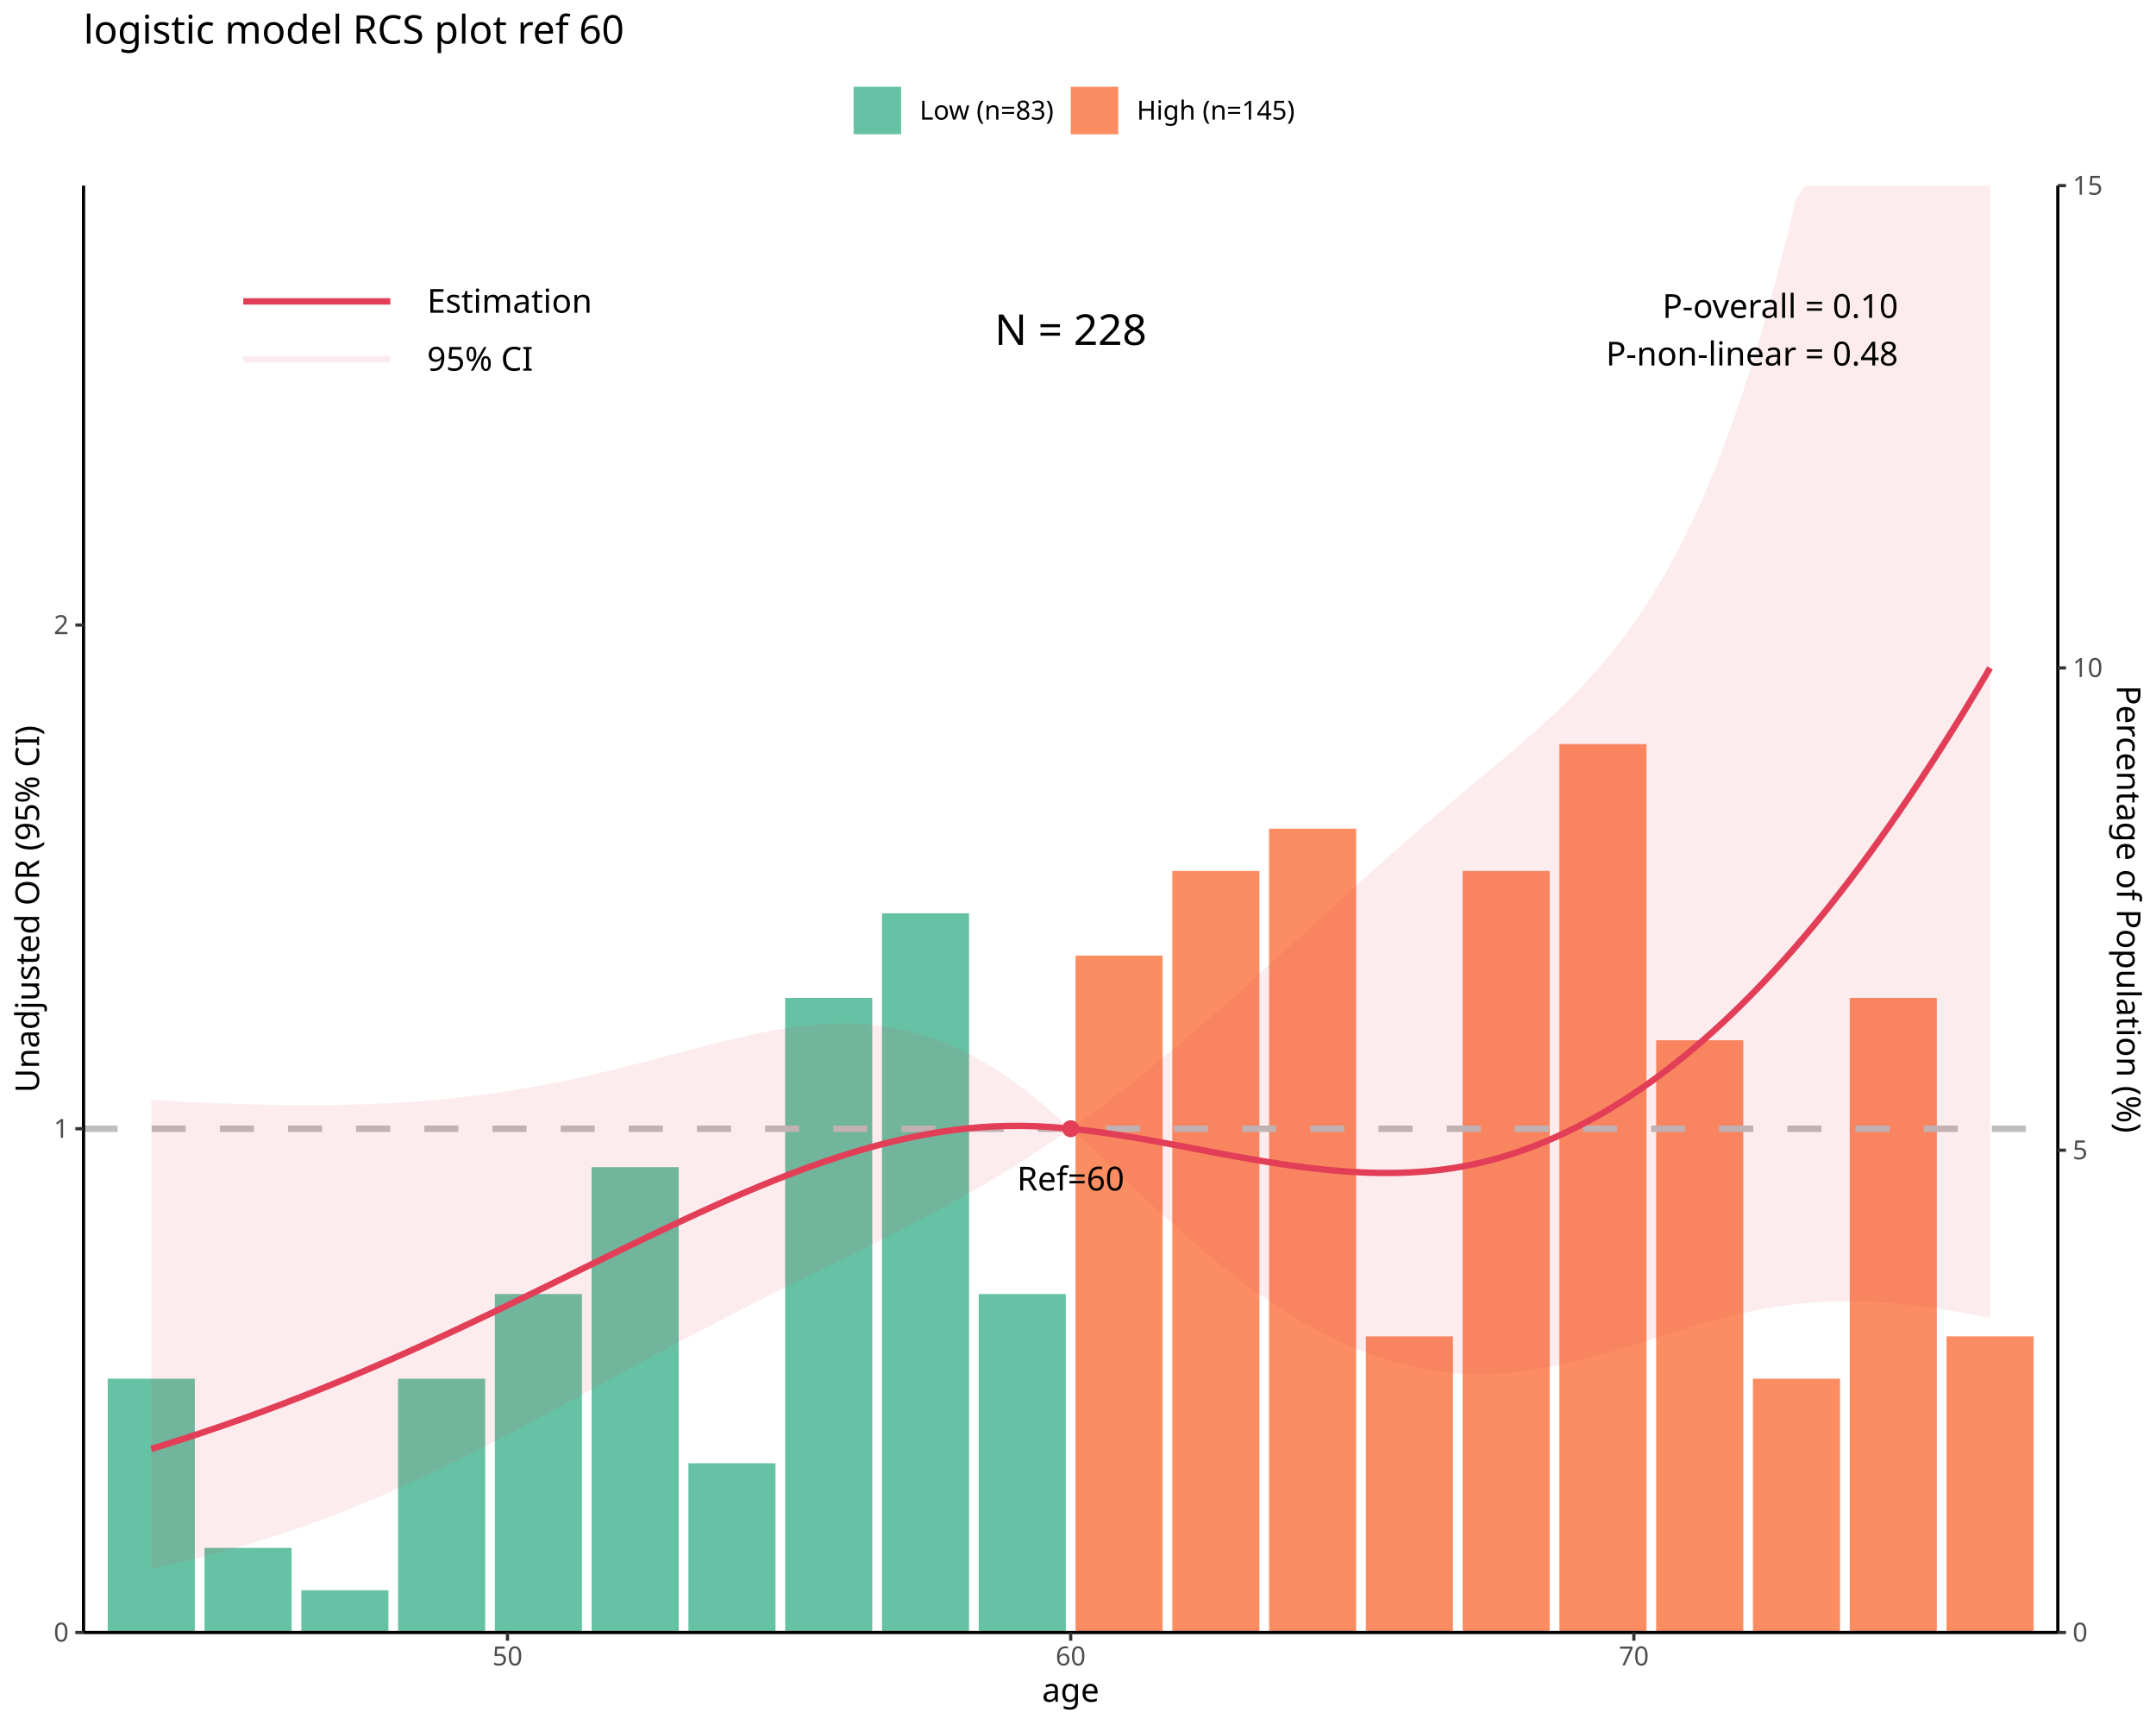
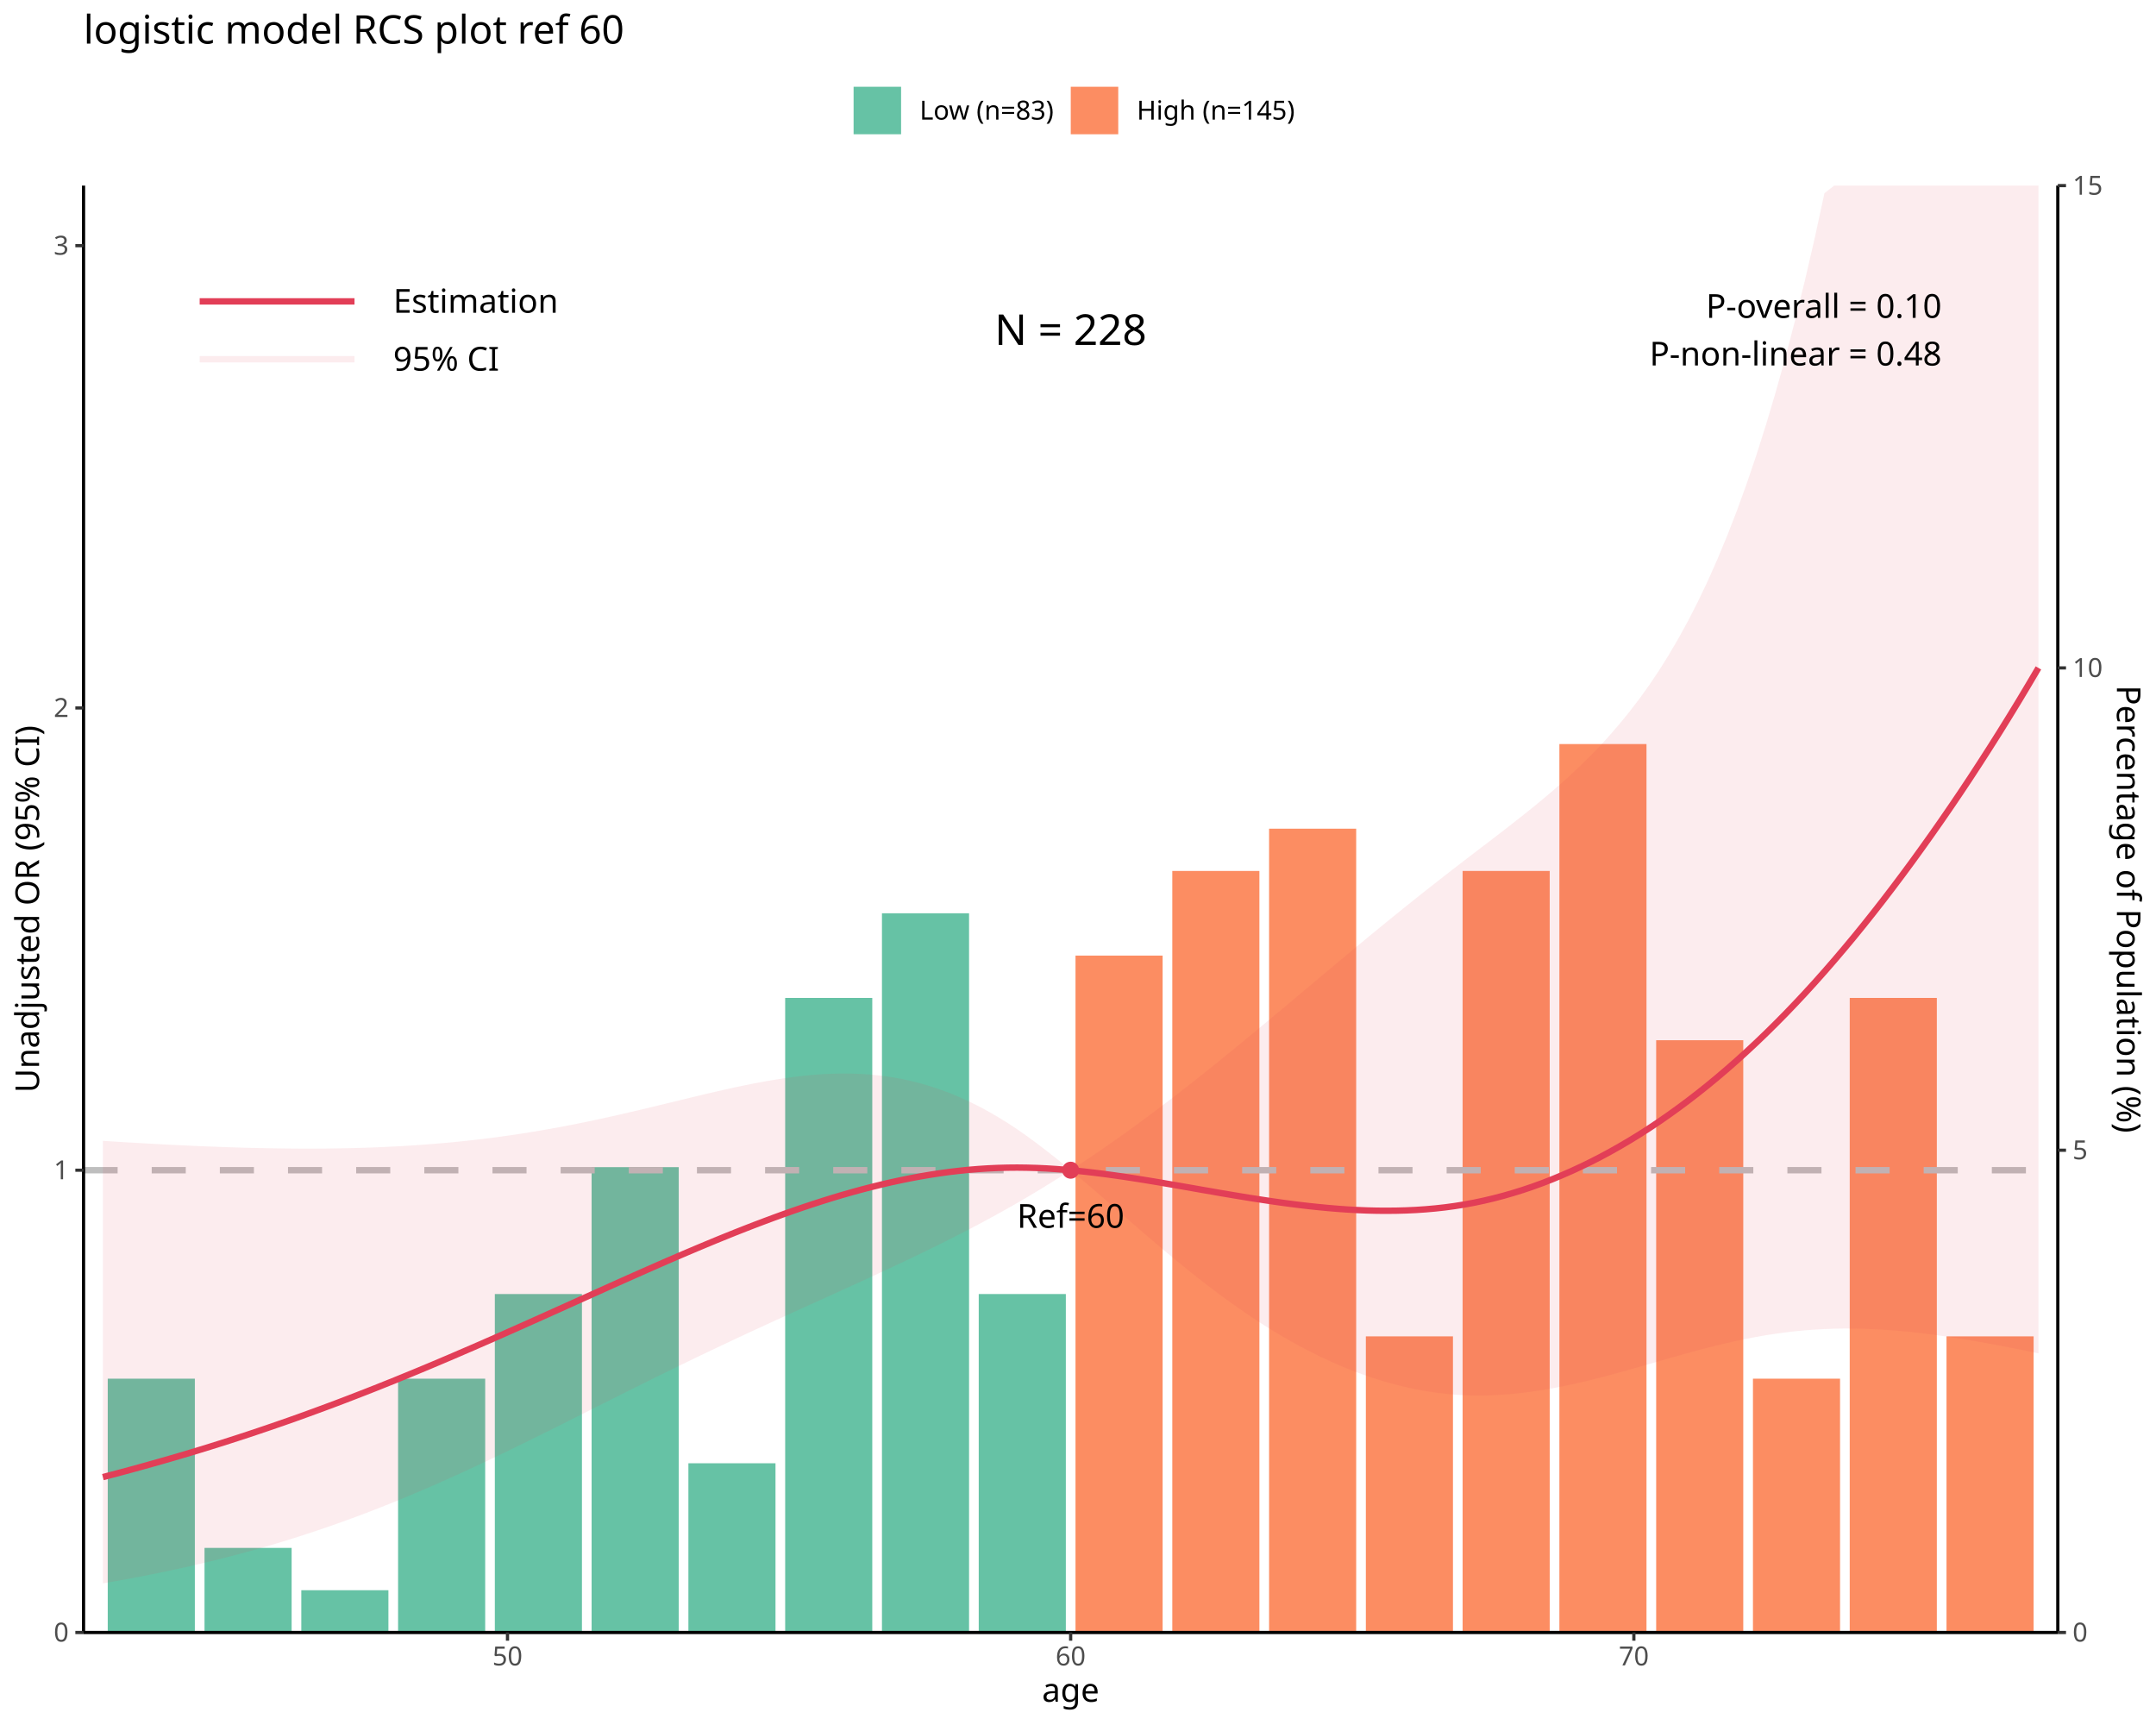
<svg xmlns="http://www.w3.org/2000/svg" class="svglite" data-engine-version="2.0" width="720.00pt" height="576.00pt" viewBox="0 0 720.00 576.00">
  <defs>
    <style type="text/css">
    .svglite line, .svglite polyline, .svglite polygon, .svglite path, .svglite rect, .svglite circle {
      fill: none;
      stroke: #000000;
      stroke-linecap: round;
      stroke-linejoin: round;
      stroke-miterlimit: 10.00;
    }
  </style>
  </defs>
  <rect width="100%" height="100%" style="stroke: none; fill: #FFFFFF;" />
  <defs>
    <clipPath id="cpMC4wMHw3MjAuMDB8MC4wMHw1NzYuMDA=">
      <rect x="0.00" y="0.00" width="720.00" height="576.00" />
    </clipPath>
  </defs>
  <g clip-path="url(#cpMC4wMHw3MjAuMDB8MC4wMHw1NzYuMDA=)">
    <rect x="-0" y="0.00" width="720.00" height="576.00" style="stroke-width: 1.07; stroke: #FFFFFF; fill: #FFFFFF;" />
  </g>
  <defs>
    <clipPath id="cpMjcuOTB8Njg3LjIxfDYxLjk4fDU0NS4xMQ==">
      <rect x="27.90" y="61.98" width="659.31" height="483.13" />
    </clipPath>
  </defs>
  <g clip-path="url(#cpMjcuOTB8Njg3LjIxfDYxLjk4fDU0NS4xMQ==)">
    <rect x="27.90" y="61.98" width="659.31" height="483.13" style="stroke-width: 1.07; stroke: none; fill: #FFFFFF;" />
    <rect x="35.98" y="460.35" width="29.09" height="84.76" style="stroke-width: 1.07; stroke: none; stroke-linecap: butt; stroke-linejoin: miter; fill: #66C2A5;" />
    <rect x="68.30" y="516.86" width="29.09" height="28.25" style="stroke-width: 1.07; stroke: none; stroke-linecap: butt; stroke-linejoin: miter; fill: #66C2A5;" />
    <rect x="100.62" y="530.99" width="29.09" height="14.13" style="stroke-width: 1.07; stroke: none; stroke-linecap: butt; stroke-linejoin: miter; fill: #66C2A5;" />
    <rect x="132.94" y="460.35" width="29.09" height="84.76" style="stroke-width: 1.07; stroke: none; stroke-linecap: butt; stroke-linejoin: miter; fill: #66C2A5;" />
    <rect x="165.25" y="432.10" width="29.09" height="113.01" style="stroke-width: 1.07; stroke: none; stroke-linecap: butt; stroke-linejoin: miter; fill: #66C2A5;" />
    <rect x="197.57" y="389.72" width="29.09" height="155.39" style="stroke-width: 1.07; stroke: none; stroke-linecap: butt; stroke-linejoin: miter; fill: #66C2A5;" />
    <rect x="229.89" y="488.61" width="29.09" height="56.51" style="stroke-width: 1.07; stroke: none; stroke-linecap: butt; stroke-linejoin: miter; fill: #66C2A5;" />
    <rect x="262.21" y="333.21" width="29.09" height="211.90" style="stroke-width: 1.07; stroke: none; stroke-linecap: butt; stroke-linejoin: miter; fill: #66C2A5;" />
    <rect x="294.53" y="304.96" width="29.09" height="240.15" style="stroke-width: 1.07; stroke: none; stroke-linecap: butt; stroke-linejoin: miter; fill: #66C2A5;" />
    <rect x="326.85" y="432.10" width="29.09" height="113.01" style="stroke-width: 1.07; stroke: none; stroke-linecap: butt; stroke-linejoin: miter; fill: #66C2A5;" />
    <rect x="359.17" y="319.09" width="29.09" height="226.03" style="stroke-width: 1.07; stroke: none; stroke-linecap: butt; stroke-linejoin: miter; fill: #FC8D62;" />
    <rect x="391.49" y="290.83" width="29.09" height="254.28" style="stroke-width: 1.07; stroke: none; stroke-linecap: butt; stroke-linejoin: miter; fill: #FC8D62;" />
    <rect x="423.81" y="276.71" width="29.09" height="268.41" style="stroke-width: 1.07; stroke: none; stroke-linecap: butt; stroke-linejoin: miter; fill: #FC8D62;" />
    <rect x="456.13" y="446.23" width="29.09" height="98.89" style="stroke-width: 1.07; stroke: none; stroke-linecap: butt; stroke-linejoin: miter; fill: #FC8D62;" />
    <rect x="488.44" y="290.83" width="29.09" height="254.28" style="stroke-width: 1.07; stroke: none; stroke-linecap: butt; stroke-linejoin: miter; fill: #FC8D62;" />
    <rect x="520.76" y="248.45" width="29.09" height="296.66" style="stroke-width: 1.07; stroke: none; stroke-linecap: butt; stroke-linejoin: miter; fill: #FC8D62;" />
    <rect x="553.08" y="347.34" width="29.09" height="197.77" style="stroke-width: 1.07; stroke: none; stroke-linecap: butt; stroke-linejoin: miter; fill: #FC8D62;" />
    <rect x="585.40" y="460.35" width="29.09" height="84.76" style="stroke-width: 1.07; stroke: none; stroke-linecap: butt; stroke-linejoin: miter; fill: #FC8D62;" />
    <rect x="617.72" y="333.21" width="29.09" height="211.90" style="stroke-width: 1.07; stroke: none; stroke-linecap: butt; stroke-linejoin: miter; fill: #FC8D62;" />
    <rect x="650.04" y="446.23" width="29.09" height="98.89" style="stroke-width: 1.07; stroke: none; stroke-linecap: butt; stroke-linejoin: miter; fill: #FC8D62;" />
-     <line x1="27.90" y1="376.90" x2="687.21" y2="376.90" style="stroke-width: 2.13; stroke: #BEBEBE; stroke-dasharray: 11.38,11.38; stroke-linecap: butt;" />
-     <circle cx="357.55" cy="376.90" r="2.49" style="stroke-width: 0.71; stroke: #E23E57; fill: #E23E57;" />
-     <polygon points="50.52,367.27 53.61,367.45 56.69,367.63 59.78,367.79 62.87,367.95 65.95,368.10 69.04,368.24 72.12,368.37 75.21,368.49 78.29,368.60 81.38,368.70 84.47,368.79 87.55,368.86 90.64,368.93 93.72,368.98 96.81,369.01 99.89,369.04 102.98,369.04 106.07,369.04 109.15,369.01 112.24,368.97 115.32,368.91 118.41,368.83 121.49,368.73 124.58,368.62 127.67,368.48 130.75,368.32 133.84,368.15 136.92,367.94 140.01,367.72 143.09,367.47 146.18,367.20 149.27,366.91 152.35,366.59 155.44,366.24 158.52,365.87 161.61,365.48 164.69,365.05 167.78,364.60 170.87,364.13 173.95,363.62 177.04,363.09 180.12,362.53 183.21,361.95 186.29,361.34 189.38,360.71 192.47,360.05 195.55,359.36 198.64,358.66 201.72,357.93 204.81,357.19 207.89,356.42 210.98,355.65 214.07,354.85 217.15,354.05 220.24,353.24 223.32,352.42 226.41,351.60 229.49,350.79 232.58,349.98 235.67,349.18 238.75,348.39 241.84,347.62 244.92,346.88 248.01,346.17 251.09,345.48 254.18,344.84 257.27,344.24 260.35,343.70 263.44,343.20 266.52,342.77 269.61,342.41 272.70,342.11 275.78,341.90 278.87,341.76 281.95,341.72 285.04,341.76 288.12,341.91 291.21,342.16 294.30,342.51 297.38,342.98 300.47,343.56 303.55,344.26 306.64,345.08 309.72,346.03 312.81,347.10 315.90,348.31 318.98,349.64 322.07,351.11 325.15,352.71 328.24,354.44 331.32,356.30 334.41,358.30 337.50,360.42 340.58,362.68 343.67,365.05 346.75,367.54 349.84,370.12 352.92,372.78 356.01,375.52 359.10,375.81 362.18,373.59 365.27,371.33 368.35,369.03 371.44,366.69 374.52,364.32 377.61,361.90 380.70,359.45 383.78,356.97 386.87,354.45 389.95,351.90 393.04,349.31 396.12,346.70 399.21,344.06 402.30,341.39 405.38,338.70 408.47,335.99 411.55,333.25 414.64,330.50 417.72,327.72 420.81,324.94 423.90,322.14 426.98,319.34 430.07,316.52 433.15,313.70 436.24,310.88 439.32,308.06 442.41,305.24 445.50,302.42 448.58,299.61 451.67,296.81 454.75,294.02 457.84,291.24 460.92,288.48 464.01,285.74 467.10,283.01 470.18,280.31 473.27,277.62 476.35,274.95 479.44,272.31 482.52,269.68 485.61,267.08 488.70,264.49 491.78,261.91 494.87,259.34 497.95,256.77 501.04,254.19 504.13,251.59 507.21,248.96 510.30,246.29 513.38,243.56 516.47,240.77 519.55,237.89 522.64,234.92 525.73,231.84 528.81,228.63 531.90,225.27 534.98,221.75 538.07,218.04 541.15,214.12 544.24,209.98 547.33,205.59 550.41,200.93 553.50,195.96 556.58,190.67 559.67,185.03 562.75,179.01 565.84,172.59 568.93,165.72 572.01,158.40 575.10,150.57 578.18,142.22 581.27,133.31 584.35,123.81 587.44,113.69 590.53,102.91 593.61,91.45 596.70,79.27 599.78,66.33 602.87,61.98 605.95,61.98 609.04,61.98 612.13,61.98 615.21,61.98 618.30,61.98 621.38,61.98 624.47,61.98 627.55,61.98 630.64,61.98 633.73,61.98 636.81,61.98 639.90,61.98 642.98,61.98 646.07,61.98 649.15,61.98 652.24,61.98 655.33,61.98 658.41,61.98 661.50,61.98 664.58,61.98 664.58,440.07 661.50,439.46 658.41,438.88 655.33,438.32 652.24,437.79 649.15,437.29 646.07,436.82 642.98,436.39 639.90,435.99 636.81,435.64 633.73,435.33 630.64,435.06 627.55,434.84 624.47,434.68 621.38,434.57 618.30,434.52 615.21,434.52 612.13,434.59 609.04,434.71 605.95,434.90 602.87,435.16 599.78,435.47 596.70,435.86 593.61,436.30 590.53,436.81 587.44,437.38 584.35,438.00 581.27,438.68 578.18,439.42 575.10,440.20 572.01,441.02 568.93,441.88 565.84,442.78 562.75,443.70 559.67,444.64 556.58,445.60 553.50,446.57 550.41,447.54 547.33,448.50 544.24,449.46 541.15,450.39 538.07,451.31 534.98,452.20 531.90,453.05 528.81,453.87 525.73,454.64 522.64,455.36 519.55,456.03 516.47,456.63 513.38,457.18 510.30,457.66 507.21,458.06 504.13,458.40 501.04,458.65 497.95,458.81 494.87,458.89 491.78,458.88 488.70,458.76 485.61,458.55 482.52,458.24 479.44,457.83 476.35,457.32 473.27,456.71 470.18,456.01 467.10,455.22 464.01,454.33 460.92,453.35 457.84,452.27 454.75,451.10 451.67,449.84 448.58,448.49 445.50,447.05 442.41,445.52 439.32,443.90 436.24,442.20 433.15,440.40 430.07,438.52 426.98,436.56 423.90,434.51 420.81,432.38 417.72,430.17 414.64,427.88 411.55,425.52 408.47,423.08 405.38,420.58 402.30,418.01 399.21,415.38 396.12,412.70 393.04,409.96 389.95,407.17 386.87,404.34 383.78,401.48 380.70,398.60 377.61,395.69 374.52,392.77 371.44,389.84 368.35,386.93 365.27,384.02 362.18,381.15 359.10,378.31 356.01,377.99 352.92,380.13 349.84,382.22 346.75,384.28 343.67,386.29 340.58,388.26 337.50,390.19 334.41,392.08 331.32,393.93 328.24,395.75 325.15,397.54 322.07,399.29 318.98,401.01 315.90,402.71 312.81,404.38 309.72,406.03 306.64,407.66 303.55,409.27 300.47,410.86 297.38,412.44 294.30,414.01 291.21,415.56 288.12,417.10 285.04,418.64 281.95,420.17 278.87,421.70 275.78,423.22 272.70,424.75 269.61,426.27 266.52,427.80 263.44,429.33 260.35,430.86 257.27,432.40 254.18,433.95 251.09,435.50 248.01,437.07 244.92,438.64 241.84,440.22 238.75,441.81 235.67,443.41 232.58,445.03 229.49,446.65 226.41,448.28 223.32,449.92 220.24,451.58 217.15,453.24 214.07,454.90 210.98,456.58 207.89,458.26 204.81,459.94 201.72,461.63 198.64,463.32 195.55,465.01 192.47,466.70 189.38,468.39 186.29,470.07 183.21,471.75 180.12,473.42 177.04,475.08 173.95,476.73 170.87,478.37 167.78,480.00 164.69,481.61 161.61,483.20 158.52,484.78 155.44,486.34 152.35,487.88 149.27,489.39 146.18,490.89 143.09,492.36 140.01,493.80 136.92,495.22 133.84,496.62 130.75,497.99 127.67,499.33 124.58,500.65 121.49,501.94 118.41,503.20 115.32,504.43 112.24,505.63 109.15,506.81 106.07,507.96 102.98,509.07 99.89,510.16 96.81,511.23 93.72,512.26 90.64,513.26 87.55,514.24 84.47,515.19 81.38,516.12 78.29,517.01 75.21,517.88 72.12,518.73 69.04,519.55 65.95,520.34 62.87,521.12 59.78,521.87 56.69,522.59 53.61,523.30 50.52,523.98 " style="stroke-width: 0.00; stroke: none; stroke-linecap: butt; fill: #E23E57; fill-opacity: 0.10;" />
-     <polyline points="50.52,367.27 53.61,367.45 56.69,367.63 59.78,367.79 62.87,367.95 65.95,368.10 69.04,368.24 72.12,368.37 75.21,368.49 78.29,368.60 81.38,368.70 84.47,368.79 87.55,368.86 90.64,368.93 93.72,368.98 96.81,369.01 99.89,369.04 102.98,369.04 106.07,369.04 109.15,369.01 112.24,368.97 115.32,368.91 118.41,368.83 121.49,368.73 124.58,368.62 127.67,368.48 130.75,368.32 133.84,368.15 136.92,367.94 140.01,367.72 143.09,367.47 146.18,367.20 149.27,366.91 152.35,366.59 155.44,366.24 158.52,365.87 161.61,365.48 164.69,365.05 167.78,364.60 170.87,364.13 173.95,363.62 177.04,363.09 180.12,362.53 183.21,361.95 186.29,361.34 189.38,360.71 192.47,360.05 195.55,359.36 198.64,358.66 201.72,357.93 204.81,357.19 207.89,356.42 210.98,355.65 214.07,354.85 217.15,354.05 220.24,353.24 223.32,352.42 226.41,351.60 229.49,350.79 232.58,349.98 235.67,349.18 238.75,348.39 241.84,347.62 244.92,346.88 248.01,346.17 251.09,345.48 254.18,344.84 257.27,344.24 260.35,343.70 263.44,343.20 266.52,342.77 269.61,342.41 272.70,342.11 275.78,341.90 278.87,341.76 281.95,341.72 285.04,341.76 288.12,341.91 291.21,342.16 294.30,342.51 297.38,342.98 300.47,343.56 303.55,344.26 306.64,345.08 309.72,346.03 312.81,347.10 315.90,348.31 318.98,349.64 322.07,351.11 325.15,352.71 328.24,354.44 331.32,356.30 334.41,358.30 337.50,360.42 340.58,362.68 343.67,365.05 346.75,367.54 349.84,370.12 352.92,372.78 356.01,375.52 359.10,375.81 362.18,373.59 365.27,371.33 368.35,369.03 371.44,366.69 374.52,364.32 377.61,361.90 380.70,359.45 383.78,356.97 386.87,354.45 389.95,351.90 393.04,349.31 396.12,346.70 399.21,344.06 402.30,341.39 405.38,338.70 408.47,335.99 411.55,333.25 414.64,330.50 417.72,327.72 420.81,324.94 423.90,322.14 426.98,319.34 430.07,316.52 433.15,313.70 436.24,310.88 439.32,308.06 442.41,305.24 445.50,302.42 448.58,299.61 451.67,296.81 454.75,294.02 457.84,291.24 460.92,288.48 464.01,285.74 467.10,283.01 470.18,280.31 473.27,277.62 476.35,274.95 479.44,272.31 482.52,269.68 485.61,267.08 488.70,264.49 491.78,261.91 494.87,259.34 497.95,256.77 501.04,254.19 504.13,251.59 507.21,248.96 510.30,246.29 513.38,243.56 516.47,240.77 519.55,237.89 522.64,234.92 525.73,231.84 528.81,228.63 531.90,225.27 534.98,221.75 538.07,218.04 541.15,214.12 544.24,209.98 547.33,205.59 550.41,200.93 553.50,195.96 556.58,190.67 559.67,185.03 562.75,179.01 565.84,172.59 568.93,165.72 572.01,158.40 575.10,150.57 578.18,142.22 581.27,133.31 584.35,123.81 587.44,113.69 590.53,102.91 593.61,91.45 596.70,79.27 599.78,66.33 602.87,61.98 605.95,61.98 609.04,61.98 612.13,61.98 615.21,61.98 618.30,61.98 621.38,61.98 624.47,61.98 627.55,61.98 630.64,61.98 633.73,61.98 636.81,61.98 639.90,61.98 642.98,61.98 646.07,61.98 649.15,61.98 652.24,61.98 655.33,61.98 658.41,61.98 661.50,61.98 664.58,61.98 " style="stroke-width: 1.07; stroke: none; stroke-linecap: butt;" />
-     <polyline points="664.58,440.07 661.50,439.46 658.41,438.88 655.33,438.32 652.24,437.79 649.15,437.29 646.07,436.82 642.98,436.39 639.90,435.99 636.81,435.64 633.73,435.33 630.64,435.06 627.55,434.84 624.47,434.68 621.38,434.57 618.30,434.52 615.21,434.52 612.13,434.59 609.04,434.71 605.95,434.90 602.87,435.16 599.78,435.47 596.70,435.86 593.61,436.30 590.53,436.81 587.44,437.38 584.35,438.00 581.27,438.68 578.18,439.42 575.10,440.20 572.01,441.02 568.93,441.88 565.84,442.78 562.75,443.70 559.67,444.64 556.58,445.60 553.50,446.57 550.41,447.54 547.33,448.50 544.24,449.46 541.15,450.39 538.07,451.31 534.98,452.20 531.90,453.05 528.81,453.87 525.73,454.64 522.64,455.36 519.55,456.03 516.47,456.63 513.38,457.18 510.30,457.66 507.21,458.06 504.13,458.40 501.04,458.65 497.95,458.81 494.87,458.89 491.78,458.88 488.70,458.76 485.61,458.55 482.52,458.24 479.44,457.83 476.35,457.32 473.27,456.71 470.18,456.01 467.10,455.22 464.01,454.33 460.92,453.35 457.84,452.27 454.75,451.10 451.67,449.84 448.58,448.49 445.50,447.05 442.41,445.52 439.32,443.90 436.24,442.20 433.15,440.40 430.07,438.52 426.98,436.56 423.90,434.51 420.81,432.38 417.72,430.17 414.64,427.88 411.55,425.52 408.47,423.08 405.38,420.58 402.30,418.01 399.21,415.38 396.12,412.70 393.04,409.96 389.95,407.17 386.87,404.34 383.78,401.48 380.70,398.60 377.61,395.69 374.52,392.77 371.44,389.84 368.35,386.93 365.27,384.02 362.18,381.15 359.10,378.31 356.01,377.99 352.92,380.13 349.84,382.22 346.75,384.28 343.67,386.29 340.58,388.26 337.50,390.19 334.41,392.08 331.32,393.93 328.24,395.75 325.15,397.54 322.07,399.29 318.98,401.01 315.90,402.71 312.81,404.38 309.72,406.03 306.64,407.66 303.55,409.27 300.47,410.86 297.38,412.44 294.30,414.01 291.21,415.56 288.12,417.10 285.04,418.64 281.95,420.17 278.87,421.70 275.78,423.22 272.70,424.75 269.61,426.27 266.52,427.80 263.44,429.33 260.35,430.86 257.27,432.40 254.18,433.95 251.09,435.50 248.01,437.07 244.92,438.64 241.84,440.22 238.75,441.81 235.67,443.41 232.58,445.03 229.49,446.65 226.41,448.28 223.32,449.92 220.24,451.58 217.15,453.24 214.07,454.90 210.98,456.58 207.89,458.26 204.81,459.94 201.72,461.63 198.64,463.32 195.55,465.01 192.47,466.70 189.38,468.39 186.29,470.07 183.21,471.75 180.12,473.42 177.04,475.08 173.95,476.73 170.87,478.37 167.78,480.00 164.69,481.61 161.61,483.20 158.52,484.78 155.44,486.34 152.35,487.88 149.27,489.39 146.18,490.89 143.09,492.36 140.01,493.80 136.92,495.22 133.84,496.62 130.75,497.99 127.67,499.33 124.58,500.65 121.49,501.94 118.41,503.20 115.32,504.43 112.24,505.63 109.15,506.81 106.07,507.96 102.98,509.07 99.89,510.16 96.81,511.23 93.72,512.26 90.64,513.26 87.55,514.24 84.47,515.19 81.38,516.12 78.29,517.01 75.21,517.88 72.12,518.73 69.04,519.55 65.95,520.34 62.87,521.12 59.78,521.87 56.69,522.59 53.61,523.30 50.52,523.98 " style="stroke-width: 1.07; stroke: none; stroke-linecap: butt;" />
-     <text x="357.55" y="397.52" text-anchor="middle" style="font-size: 11.04px; font-family: sans;" textLength="35.91px" lengthAdjust="spacingAndGlyphs">Ref=60</text>
-     <polyline points="50.52,483.81 53.61,482.86 56.69,481.89 59.78,480.91 62.87,479.91 65.95,478.90 69.04,477.87 72.12,476.82 75.21,475.76 78.29,474.68 81.38,473.59 84.47,472.48 87.55,471.35 90.64,470.20 93.72,469.04 96.81,467.86 99.89,466.67 102.98,465.46 106.07,464.23 109.15,462.98 112.24,461.72 115.32,460.45 118.41,459.15 121.49,457.85 124.58,456.53 127.67,455.19 130.75,453.84 133.84,452.48 136.92,451.10 140.01,449.71 143.09,448.31 146.18,446.89 149.27,445.46 152.35,444.03 155.44,442.58 158.52,441.12 161.61,439.66 164.69,438.18 167.78,436.70 170.87,435.21 173.95,433.71 177.04,432.21 180.12,430.71 183.21,429.20 186.29,427.68 189.38,426.17 192.47,424.65 195.55,423.14 198.64,421.62 201.72,420.11 204.81,418.60 207.89,417.10 210.98,415.60 214.07,414.10 217.15,412.62 220.24,411.14 223.32,409.68 226.41,408.23 229.49,406.79 232.58,405.36 235.67,403.95 238.75,402.56 241.84,401.18 244.92,399.83 248.01,398.50 251.09,397.19 254.18,395.91 257.27,394.65 260.35,393.42 263.44,392.21 266.52,391.04 269.61,389.90 272.70,388.80 275.78,387.73 278.87,386.70 281.95,385.70 285.04,384.75 288.12,383.83 291.21,382.96 294.30,382.13 297.38,381.35 300.47,380.62 303.55,379.93 306.64,379.30 309.72,378.71 312.81,378.18 315.90,377.70 318.98,377.28 322.07,376.91 325.15,376.60 328.24,376.35 331.32,376.16 334.41,376.03 337.50,375.96 340.58,375.95 343.67,376.01 346.75,376.11 349.84,376.28 352.92,376.49 356.01,376.76 359.10,377.06 362.18,377.41 365.27,377.80 368.35,378.22 371.44,378.67 374.52,379.15 377.61,379.66 380.70,380.18 383.78,380.73 386.87,381.29 389.95,381.86 393.04,382.44 396.12,383.02 399.21,383.61 402.30,384.20 405.38,384.79 408.47,385.36 411.55,385.94 414.64,386.49 417.72,387.04 420.81,387.57 423.90,388.07 426.98,388.56 430.07,389.02 433.15,389.45 436.24,389.85 439.32,390.22 442.41,390.55 445.50,390.84 448.58,391.10 451.67,391.31 454.75,391.47 457.84,391.59 460.92,391.65 464.01,391.66 467.10,391.62 470.18,391.51 473.27,391.34 476.35,391.11 479.44,390.80 482.52,390.43 485.61,389.98 488.70,389.45 491.78,388.84 494.87,388.14 497.95,387.37 501.04,386.51 504.13,385.57 507.21,384.55 510.30,383.45 513.38,382.27 516.47,381.02 519.55,379.68 522.64,378.26 525.73,376.76 528.81,375.18 531.90,373.52 534.98,371.78 538.07,369.95 541.15,368.05 544.24,366.07 547.33,364.00 550.41,361.85 553.50,359.62 556.58,357.31 559.67,354.91 562.75,352.43 565.84,349.86 568.93,347.21 572.01,344.48 575.10,341.66 578.18,338.75 581.27,335.76 584.35,332.68 587.44,329.52 590.53,326.27 593.61,322.93 596.70,319.51 599.78,316.00 602.87,312.40 605.95,308.72 609.04,304.95 612.13,301.09 615.21,297.15 618.30,293.12 621.38,289.01 624.47,284.82 627.55,280.54 630.64,276.18 633.73,271.74 636.81,267.23 639.90,262.63 642.98,257.96 646.07,253.21 649.15,248.38 652.24,243.48 655.33,238.49 658.41,233.42 661.50,228.26 664.58,223.03 " style="stroke-width: 2.13; stroke: #E23E57; stroke-linecap: butt;" />
-     <line x1="81.23" y1="100.63" x2="130.35" y2="100.63" style="stroke-width: 2.13; stroke: #E23E57; stroke-linecap: butt;" />
-     <line x1="81.23" y1="119.96" x2="130.35" y2="119.96" style="stroke-width: 2.13; stroke: #E23E57; stroke-opacity: 0.10; stroke-linecap: butt;" />
-     <text x="142.63" y="104.43" style="font-size: 11.04px; font-family: sans;" textLength="51.55px" lengthAdjust="spacingAndGlyphs">Estimation</text>
-     <text x="142.63" y="123.76" style="font-size: 11.04px; font-family: sans;" textLength="36.21px" lengthAdjust="spacingAndGlyphs">95% CI</text>
-     <text x="633.88" y="106.14" text-anchor="end" style="font-size: 11.04px; font-family: sans;" textLength="77.64px" lengthAdjust="spacingAndGlyphs">P-overall = 0.10</text>
-     <text x="633.88" y="122.04" text-anchor="end" style="font-size: 11.04px; font-family: sans;" textLength="94.21px" lengthAdjust="spacingAndGlyphs">P-non-linear = 0.48</text>
+     <line x1="27.90" y1="390.75" x2="687.21" y2="390.75" style="stroke-width: 2.13; stroke: #BEBEBE; stroke-dasharray: 11.38,11.38; stroke-linecap: butt;" />
+     <circle cx="357.55" cy="390.75" r="2.49" style="stroke-width: 0.71; stroke: #E23E57; fill: #E23E57;" />
+     <polygon points="34.36,380.94 37.61,381.15 40.86,381.35 44.11,381.54 47.36,381.73 50.60,381.91 53.85,382.09 57.10,382.26 60.35,382.41 63.60,382.56 66.84,382.71 70.09,382.84 73.34,382.96 76.59,383.07 79.84,383.18 83.08,383.27 86.33,383.34 89.58,383.41 92.83,383.46 96.08,383.50 99.33,383.53 102.57,383.54 105.82,383.53 109.07,383.51 112.32,383.46 115.57,383.41 118.81,383.33 122.06,383.23 125.31,383.12 128.56,382.98 131.81,382.82 135.06,382.64 138.30,382.44 141.55,382.21 144.80,381.96 148.05,381.69 151.30,381.39 154.54,381.06 157.79,380.71 161.04,380.33 164.29,379.92 167.54,379.49 170.78,379.03 174.03,378.55 177.28,378.03 180.53,377.49 183.78,376.92 187.03,376.33 190.27,375.71 193.52,375.07 196.77,374.40 200.02,373.71 203.27,373.00 206.51,372.27 209.76,371.52 213.01,370.76 216.26,369.99 219.51,369.21 222.75,368.42 226.00,367.63 229.25,366.84 232.50,366.06 235.75,365.28 239.00,364.53 242.24,363.79 245.49,363.07 248.74,362.39 251.99,361.74 255.24,361.13 258.48,360.57 261.73,360.07 264.98,359.62 268.23,359.23 271.48,358.92 274.73,358.68 277.97,358.53 281.22,358.46 284.47,358.49 287.72,358.61 290.97,358.84 294.21,359.18 297.46,359.63 300.71,360.20 303.96,360.89 307.21,361.70 310.45,362.64 313.70,363.71 316.95,364.91 320.20,366.25 323.45,367.72 326.70,369.32 329.94,371.06 333.19,372.94 336.44,374.94 339.69,377.08 342.94,379.35 346.18,381.73 349.43,384.21 352.68,386.77 355.93,389.41 359.18,389.69 362.42,387.55 365.67,385.36 368.92,383.13 372.17,380.87 375.42,378.56 378.67,376.22 381.91,373.84 385.16,371.42 388.41,368.97 391.66,366.49 394.91,363.98 398.15,361.44 401.40,358.87 404.65,356.28 407.90,353.66 411.15,351.02 414.40,348.36 417.64,345.68 420.89,342.99 424.14,340.29 427.39,337.58 430.64,334.86 433.88,332.13 437.13,329.41 440.38,326.68 443.63,323.96 446.88,321.24 450.12,318.53 453.37,315.83 456.62,313.14 459.87,310.47 463.12,307.81 466.37,305.18 469.61,302.56 472.86,299.96 476.11,297.38 479.36,294.83 482.61,292.29 485.85,289.77 489.10,287.27 492.35,284.78 495.60,282.30 498.85,279.82 502.09,277.32 505.34,274.80 508.59,272.24 511.84,269.64 515.09,266.97 518.34,264.23 521.58,261.39 524.83,258.45 528.08,255.38 531.33,252.17 534.58,248.80 537.82,245.23 541.07,241.46 544.32,237.46 547.57,233.21 550.82,228.67 554.07,223.83 557.31,218.65 560.56,213.11 563.81,207.17 567.06,200.81 570.31,194.00 573.55,186.69 576.80,178.87 580.05,170.49 583.30,161.53 586.55,151.95 589.79,141.71 593.04,130.78 596.29,119.12 599.54,106.70 602.79,93.48 606.04,79.43 609.28,64.50 612.53,61.98 615.78,61.98 619.03,61.98 622.28,61.98 625.52,61.98 628.77,61.98 632.02,61.98 635.27,61.98 638.52,61.98 641.76,61.98 645.01,61.98 648.26,61.98 651.51,61.98 654.76,61.98 658.01,61.98 661.25,61.98 664.50,61.98 667.75,61.98 671.00,61.98 674.25,61.98 677.49,61.98 680.74,61.98 680.74,451.90 677.49,451.23 674.25,450.57 671.00,449.93 667.75,449.30 664.50,448.70 661.25,448.11 658.01,447.55 654.76,447.02 651.51,446.51 648.26,446.04 645.01,445.59 641.76,445.19 638.52,444.82 635.27,444.50 632.02,444.22 628.77,443.99 625.52,443.82 622.28,443.69 619.03,443.63 615.78,443.62 612.53,443.67 609.28,443.79 606.04,443.97 602.79,444.21 599.54,444.52 596.29,444.90 593.04,445.34 589.79,445.84 586.55,446.40 583.30,447.03 580.05,447.70 576.80,448.43 573.55,449.21 570.31,450.02 567.06,450.87 563.81,451.76 560.56,452.66 557.31,453.58 554.07,454.52 550.82,455.45 547.57,456.38 544.32,457.31 541.07,458.21 537.82,459.10 534.58,459.95 531.33,460.77 528.08,461.55 524.83,462.28 521.58,462.96 518.34,463.59 515.09,464.15 511.84,464.64 508.59,465.07 505.34,465.42 502.09,465.69 498.85,465.88 495.60,465.98 492.35,465.98 489.10,465.89 485.85,465.69 482.61,465.40 479.36,465.00 476.11,464.50 472.86,463.91 469.61,463.22 466.37,462.43 463.12,461.55 459.87,460.57 456.62,459.50 453.37,458.33 450.12,457.07 446.88,455.72 443.63,454.28 440.38,452.75 437.13,451.13 433.88,449.42 430.64,447.62 427.39,445.73 424.14,443.76 420.89,441.71 417.64,439.57 414.40,437.36 411.15,435.07 407.90,432.71 404.65,430.28 401.40,427.78 398.15,425.22 394.91,422.61 391.66,419.94 388.41,417.23 385.16,414.48 381.91,411.70 378.67,408.90 375.42,406.08 372.17,403.26 368.92,400.44 365.67,397.63 362.42,394.85 359.18,392.10 355.93,391.80 352.68,393.86 349.43,395.88 346.18,397.86 342.94,399.79 339.69,401.69 336.44,403.54 333.19,405.35 329.94,407.13 326.70,408.87 323.45,410.57 320.20,412.25 316.95,413.90 313.70,415.52 310.45,417.12 307.21,418.70 303.96,420.26 300.71,421.80 297.46,423.32 294.21,424.83 290.97,426.33 287.72,427.83 284.47,429.31 281.22,430.79 277.97,432.26 274.73,433.74 271.48,435.21 268.23,436.68 264.98,438.16 261.73,439.64 258.48,441.12 255.24,442.61 251.99,444.11 248.74,445.62 245.49,447.13 242.24,448.66 239.00,450.20 235.75,451.74 232.50,453.30 229.25,454.87 226.00,456.45 222.75,458.04 219.51,459.63 216.26,461.24 213.01,462.85 209.76,464.47 206.51,466.10 203.27,467.73 200.02,469.36 196.77,470.99 193.52,472.63 190.27,474.26 187.03,475.89 183.78,477.51 180.53,479.12 177.28,480.73 174.03,482.32 170.78,483.91 167.54,485.48 164.29,487.03 161.04,488.57 157.79,490.09 154.54,491.59 151.30,493.06 148.05,494.52 144.80,495.96 141.55,497.36 138.30,498.75 135.06,500.11 131.81,501.44 128.56,502.75 125.31,504.03 122.06,505.28 118.81,506.50 115.57,507.69 112.32,508.85 109.07,509.99 105.82,511.10 102.57,512.17 99.33,513.22 96.08,514.24 92.83,515.23 89.58,516.20 86.33,517.13 83.08,518.04 79.84,518.92 76.59,519.77 73.34,520.60 70.09,521.40 66.84,522.17 63.60,522.93 60.35,523.65 57.10,524.36 53.85,525.04 50.60,525.71 47.36,526.35 44.11,526.97 40.86,527.57 37.61,528.15 34.36,528.71 " style="stroke-width: 0.00; stroke: none; stroke-linecap: butt; fill: #E23E57; fill-opacity: 0.10;" />
+     <polyline points="34.36,380.94 37.61,381.15 40.86,381.35 44.11,381.54 47.36,381.73 50.60,381.91 53.85,382.09 57.10,382.26 60.35,382.41 63.60,382.56 66.84,382.71 70.09,382.84 73.34,382.96 76.59,383.07 79.84,383.18 83.08,383.27 86.33,383.34 89.58,383.41 92.83,383.46 96.08,383.50 99.33,383.53 102.57,383.54 105.82,383.53 109.07,383.51 112.32,383.46 115.57,383.41 118.81,383.33 122.06,383.23 125.31,383.12 128.56,382.98 131.81,382.82 135.06,382.64 138.30,382.44 141.55,382.21 144.80,381.96 148.05,381.69 151.30,381.39 154.54,381.06 157.79,380.71 161.04,380.33 164.29,379.92 167.54,379.49 170.78,379.03 174.03,378.55 177.28,378.03 180.53,377.49 183.78,376.92 187.03,376.33 190.27,375.71 193.52,375.07 196.77,374.40 200.02,373.71 203.27,373.00 206.51,372.27 209.76,371.52 213.01,370.76 216.26,369.99 219.51,369.21 222.75,368.42 226.00,367.63 229.25,366.84 232.50,366.06 235.75,365.28 239.00,364.53 242.24,363.79 245.49,363.07 248.74,362.39 251.99,361.74 255.24,361.13 258.48,360.57 261.73,360.07 264.98,359.62 268.23,359.23 271.48,358.92 274.73,358.68 277.97,358.53 281.22,358.46 284.47,358.49 287.72,358.61 290.97,358.84 294.21,359.18 297.46,359.63 300.71,360.20 303.96,360.89 307.21,361.70 310.45,362.64 313.70,363.71 316.95,364.91 320.20,366.25 323.45,367.72 326.70,369.32 329.94,371.06 333.19,372.94 336.44,374.94 339.69,377.08 342.94,379.35 346.18,381.73 349.43,384.21 352.68,386.77 355.93,389.41 359.18,389.69 362.42,387.55 365.67,385.36 368.92,383.13 372.17,380.87 375.42,378.56 378.67,376.22 381.91,373.84 385.16,371.42 388.41,368.97 391.66,366.49 394.91,363.98 398.15,361.44 401.40,358.87 404.65,356.28 407.90,353.66 411.15,351.02 414.40,348.36 417.64,345.68 420.89,342.99 424.14,340.29 427.39,337.58 430.64,334.86 433.88,332.13 437.13,329.41 440.38,326.68 443.63,323.96 446.88,321.24 450.12,318.53 453.37,315.83 456.62,313.14 459.87,310.47 463.12,307.81 466.37,305.18 469.61,302.56 472.86,299.96 476.11,297.38 479.36,294.83 482.61,292.29 485.85,289.77 489.10,287.27 492.35,284.78 495.60,282.30 498.85,279.82 502.09,277.32 505.34,274.80 508.59,272.24 511.84,269.64 515.09,266.97 518.34,264.23 521.58,261.39 524.83,258.45 528.08,255.38 531.33,252.17 534.58,248.80 537.82,245.23 541.07,241.46 544.32,237.46 547.57,233.21 550.82,228.67 554.07,223.83 557.31,218.65 560.56,213.11 563.81,207.17 567.06,200.81 570.31,194.00 573.55,186.69 576.80,178.87 580.05,170.49 583.30,161.53 586.55,151.95 589.79,141.71 593.04,130.78 596.29,119.12 599.54,106.70 602.79,93.48 606.04,79.43 609.28,64.50 612.53,61.98 615.78,61.98 619.03,61.98 622.28,61.98 625.52,61.98 628.77,61.98 632.02,61.98 635.27,61.98 638.52,61.98 641.76,61.98 645.01,61.98 648.26,61.98 651.51,61.98 654.76,61.98 658.01,61.98 661.25,61.98 664.50,61.98 667.75,61.98 671.00,61.98 674.25,61.98 677.49,61.98 680.74,61.98 " style="stroke-width: 1.07; stroke: none; stroke-linecap: butt;" />
+     <polyline points="680.74,451.90 677.49,451.23 674.25,450.57 671.00,449.93 667.75,449.30 664.50,448.70 661.25,448.11 658.01,447.55 654.76,447.02 651.51,446.51 648.26,446.04 645.01,445.59 641.76,445.19 638.52,444.82 635.27,444.50 632.02,444.22 628.77,443.99 625.52,443.82 622.28,443.69 619.03,443.63 615.78,443.62 612.53,443.67 609.28,443.79 606.04,443.97 602.79,444.21 599.54,444.52 596.29,444.90 593.04,445.34 589.79,445.84 586.55,446.40 583.30,447.03 580.05,447.70 576.80,448.43 573.55,449.21 570.31,450.02 567.06,450.87 563.81,451.76 560.56,452.66 557.31,453.58 554.07,454.52 550.82,455.45 547.57,456.38 544.32,457.31 541.07,458.21 537.82,459.10 534.58,459.95 531.33,460.77 528.08,461.55 524.83,462.28 521.58,462.96 518.34,463.59 515.09,464.15 511.84,464.64 508.59,465.07 505.34,465.42 502.09,465.69 498.85,465.88 495.60,465.98 492.35,465.98 489.10,465.89 485.85,465.69 482.61,465.40 479.36,465.00 476.11,464.50 472.86,463.91 469.61,463.22 466.37,462.43 463.12,461.55 459.87,460.57 456.62,459.50 453.37,458.33 450.12,457.07 446.88,455.72 443.63,454.28 440.38,452.75 437.13,451.13 433.88,449.42 430.64,447.62 427.39,445.73 424.14,443.76 420.89,441.71 417.64,439.57 414.40,437.36 411.15,435.07 407.90,432.71 404.65,430.28 401.40,427.78 398.15,425.22 394.91,422.61 391.66,419.94 388.41,417.23 385.16,414.48 381.91,411.70 378.67,408.90 375.42,406.08 372.17,403.26 368.92,400.44 365.67,397.63 362.42,394.85 359.18,392.10 355.93,391.80 352.68,393.86 349.43,395.88 346.18,397.86 342.94,399.79 339.69,401.69 336.44,403.54 333.19,405.35 329.94,407.13 326.70,408.87 323.45,410.57 320.20,412.25 316.95,413.90 313.70,415.52 310.45,417.12 307.21,418.70 303.96,420.26 300.71,421.80 297.46,423.32 294.21,424.83 290.97,426.33 287.72,427.83 284.47,429.31 281.22,430.79 277.97,432.26 274.73,433.74 271.48,435.21 268.23,436.68 264.98,438.16 261.73,439.64 258.48,441.12 255.24,442.61 251.99,444.11 248.74,445.62 245.49,447.13 242.24,448.66 239.00,450.20 235.75,451.74 232.50,453.30 229.25,454.87 226.00,456.45 222.75,458.04 219.51,459.63 216.26,461.24 213.01,462.85 209.76,464.47 206.51,466.10 203.27,467.73 200.02,469.36 196.77,470.99 193.52,472.63 190.27,474.26 187.03,475.89 183.78,477.51 180.53,479.12 177.28,480.73 174.03,482.32 170.78,483.91 167.54,485.48 164.29,487.03 161.04,488.57 157.79,490.09 154.54,491.59 151.30,493.06 148.05,494.52 144.80,495.96 141.55,497.36 138.30,498.75 135.06,500.11 131.81,501.44 128.56,502.75 125.31,504.03 122.06,505.28 118.81,506.50 115.57,507.69 112.32,508.85 109.07,509.99 105.82,511.10 102.57,512.17 99.33,513.22 96.08,514.24 92.83,515.23 89.58,516.20 86.33,517.13 83.08,518.04 79.84,518.92 76.59,519.77 73.34,520.60 70.09,521.40 66.84,522.17 63.60,522.93 60.35,523.65 57.10,524.36 53.85,525.04 50.60,525.71 47.36,526.35 44.11,526.97 40.86,527.57 37.61,528.15 34.36,528.71 " style="stroke-width: 1.07; stroke: none; stroke-linecap: butt;" />
+     <text x="357.55" y="409.98" text-anchor="middle" style="font-size: 11.04px; font-family: sans;" textLength="35.91px" lengthAdjust="spacingAndGlyphs">Ref=60</text>
+     <polyline points="34.36,493.22 37.61,492.37 40.86,491.51 44.11,490.63 47.36,489.74 50.60,488.83 53.85,487.91 57.10,486.98 60.35,486.03 63.60,485.06 66.84,484.08 70.09,483.08 73.34,482.06 76.59,481.03 79.84,479.98 83.08,478.92 86.33,477.83 89.58,476.73 92.83,475.61 96.08,474.48 99.33,473.33 102.57,472.16 105.82,470.97 109.07,469.77 112.32,468.56 115.57,467.32 118.81,466.07 122.06,464.81 125.31,463.53 128.56,462.23 131.81,460.93 135.06,459.60 138.30,458.27 141.55,456.92 144.80,455.56 148.05,454.18 151.30,452.80 154.54,451.40 157.79,450.00 161.04,448.58 164.29,447.16 167.54,445.73 170.78,444.29 174.03,442.85 177.28,441.39 180.53,439.94 183.78,438.48 187.03,437.02 190.27,435.56 193.52,434.09 196.77,432.63 200.02,431.17 203.27,429.71 206.51,428.25 209.76,426.80 213.01,425.36 216.26,423.92 219.51,422.49 222.75,421.07 226.00,419.67 229.25,418.28 232.50,416.90 235.75,415.54 239.00,414.19 242.24,412.87 245.49,411.56 248.74,410.28 251.99,409.02 255.24,407.79 258.48,406.58 261.73,405.40 264.98,404.26 268.23,403.14 271.48,402.06 274.73,401.01 277.97,400.00 281.22,399.03 284.47,398.10 287.72,397.21 290.97,396.37 294.21,395.57 297.46,394.81 300.71,394.11 303.96,393.45 307.21,392.84 310.45,392.29 313.70,391.79 316.95,391.34 320.20,390.96 323.45,390.62 326.70,390.35 329.94,390.14 333.19,389.99 336.44,389.90 339.69,389.87 342.94,389.91 346.18,390.00 349.43,390.15 352.68,390.36 355.93,390.61 359.18,390.90 362.42,391.24 365.67,391.62 368.92,392.03 372.17,392.47 375.42,392.94 378.67,393.44 381.91,393.95 385.16,394.48 388.41,395.03 391.66,395.59 394.91,396.15 398.15,396.72 401.40,397.29 404.65,397.85 407.90,398.42 411.15,398.97 414.40,399.51 417.64,400.04 420.89,400.54 424.14,401.03 427.39,401.50 430.64,401.94 433.88,402.35 437.13,402.73 440.38,403.07 443.63,403.38 446.88,403.65 450.12,403.88 453.37,404.06 456.62,404.19 459.87,404.27 463.12,404.29 466.37,404.26 469.61,404.17 472.86,404.02 476.11,403.80 479.36,403.51 482.61,403.15 485.85,402.71 489.10,402.19 492.35,401.59 495.60,400.90 498.85,400.13 502.09,399.28 505.34,398.34 508.59,397.33 511.84,396.23 515.09,395.05 518.34,393.79 521.58,392.44 524.83,391.02 528.08,389.51 531.33,387.93 534.58,386.26 537.82,384.51 541.07,382.67 544.32,380.76 547.57,378.76 550.82,376.67 554.07,374.50 557.31,372.25 560.56,369.91 563.81,367.49 567.06,364.98 570.31,362.39 573.55,359.71 576.80,356.94 580.05,354.09 583.30,351.14 586.55,348.11 589.79,345.00 593.04,341.79 596.29,338.50 599.54,335.11 602.79,331.64 606.04,328.08 609.28,324.44 612.53,320.70 615.78,316.88 619.03,312.98 622.28,308.98 625.52,304.91 628.77,300.75 632.02,296.50 635.27,292.18 638.52,287.78 641.76,283.30 645.01,278.74 648.26,274.10 651.51,269.38 654.76,264.58 658.01,259.69 661.25,254.72 664.50,249.66 667.75,244.52 671.00,239.28 674.25,233.96 677.49,228.54 680.74,223.03 " style="stroke-width: 2.13; stroke: #E23E57; stroke-linecap: butt;" />
+     <line x1="66.68" y1="100.63" x2="118.39" y2="100.63" style="stroke-width: 2.13; stroke: #E23E57; stroke-linecap: butt;" />
+     <line x1="66.68" y1="119.96" x2="118.39" y2="119.96" style="stroke-width: 2.13; stroke: #E23E57; stroke-opacity: 0.10; stroke-linecap: butt;" />
+     <text x="131.32" y="104.43" style="font-size: 11.04px; font-family: sans;" textLength="51.55px" lengthAdjust="spacingAndGlyphs">Estimation</text>
+     <text x="131.32" y="123.76" style="font-size: 11.04px; font-family: sans;" textLength="36.21px" lengthAdjust="spacingAndGlyphs">95% CI</text>
+     <text x="648.42" y="106.14" text-anchor="end" style="font-size: 11.04px; font-family: sans;" textLength="77.64px" lengthAdjust="spacingAndGlyphs">P-overall = 0.10</text>
+     <text x="648.42" y="122.04" text-anchor="end" style="font-size: 11.04px; font-family: sans;" textLength="94.21px" lengthAdjust="spacingAndGlyphs">P-non-linear = 0.48</text>
    <text x="357.55" y="115.19" text-anchor="middle" style="font-size: 14.23px; font-family: sans;" textLength="50.23px" lengthAdjust="spacingAndGlyphs">N = 228</text>
  </g>
  <g clip-path="url(#cpMC4wMHw3MjAuMDB8MC4wMHw1NzYuMDA=)">
    <polyline points="27.90,545.11 27.90,61.98 " style="stroke-width: 1.07; stroke-linecap: butt;" />
    <text x="22.97" y="548.14" text-anchor="end" style="font-size: 8.80px; fill: #4D4D4D; font-family: sans;" textLength="4.89px" lengthAdjust="spacingAndGlyphs">0</text>
-     <text x="22.97" y="379.93" text-anchor="end" style="font-size: 8.80px; fill: #4D4D4D; font-family: sans;" textLength="4.89px" lengthAdjust="spacingAndGlyphs">1</text>
-     <text x="22.97" y="211.73" text-anchor="end" style="font-size: 8.80px; fill: #4D4D4D; font-family: sans;" textLength="4.89px" lengthAdjust="spacingAndGlyphs">2</text>
+     <text x="22.97" y="393.78" text-anchor="end" style="font-size: 8.80px; fill: #4D4D4D; font-family: sans;" textLength="4.89px" lengthAdjust="spacingAndGlyphs">1</text>
+     <text x="22.97" y="239.41" text-anchor="end" style="font-size: 8.80px; fill: #4D4D4D; font-family: sans;" textLength="4.89px" lengthAdjust="spacingAndGlyphs">2</text>
+     <text x="22.97" y="85.05" text-anchor="end" style="font-size: 8.80px; fill: #4D4D4D; font-family: sans;" textLength="4.89px" lengthAdjust="spacingAndGlyphs">3</text>
    <polyline points="25.16,545.11 27.90,545.11 " style="stroke-width: 1.07; stroke: #333333; stroke-linecap: butt;" />
-     <polyline points="25.16,376.90 27.90,376.90 " style="stroke-width: 1.07; stroke: #333333; stroke-linecap: butt;" />
-     <polyline points="25.16,208.70 27.90,208.70 " style="stroke-width: 1.07; stroke: #333333; stroke-linecap: butt;" />
+     <polyline points="25.16,390.75 27.90,390.75 " style="stroke-width: 1.07; stroke: #333333; stroke-linecap: butt;" />
+     <polyline points="25.16,236.39 27.90,236.39 " style="stroke-width: 1.07; stroke: #333333; stroke-linecap: butt;" />
+     <polyline points="25.16,82.02 27.90,82.02 " style="stroke-width: 1.07; stroke: #333333; stroke-linecap: butt;" />
    <polyline points="687.21,545.11 687.21,61.98 " style="stroke-width: 1.07; stroke-linecap: butt;" />
    <polyline points="689.95,545.11 687.21,545.11 " style="stroke-width: 1.07; stroke: #333333; stroke-linecap: butt;" />
    <polyline points="689.95,384.07 687.21,384.07 " style="stroke-width: 1.07; stroke: #333333; stroke-linecap: butt;" />
    <polyline points="689.95,223.03 687.21,223.03 " style="stroke-width: 1.07; stroke: #333333; stroke-linecap: butt;" />
    <polyline points="689.95,61.98 687.21,61.98 " style="stroke-width: 1.07; stroke: #333333; stroke-linecap: butt;" />
    <text x="692.14" y="548.14" style="font-size: 8.80px; fill: #4D4D4D; font-family: sans;" textLength="4.89px" lengthAdjust="spacingAndGlyphs">0</text>
    <text x="692.14" y="387.10" style="font-size: 8.80px; fill: #4D4D4D; font-family: sans;" textLength="4.89px" lengthAdjust="spacingAndGlyphs">5</text>
    <text x="692.14" y="226.05" style="font-size: 8.80px; fill: #4D4D4D; font-family: sans;" textLength="9.79px" lengthAdjust="spacingAndGlyphs">10</text>
    <text x="692.14" y="65.01" style="font-size: 8.80px; fill: #4D4D4D; font-family: sans;" textLength="9.79px" lengthAdjust="spacingAndGlyphs">15</text>
    <polyline points="27.90,545.11 687.21,545.11 " style="stroke-width: 1.07; stroke-linecap: butt;" />
    <polyline points="169.48,547.85 169.48,545.11 " style="stroke-width: 1.07; stroke: #333333; stroke-linecap: butt;" />
    <polyline points="357.55,547.85 357.55,545.11 " style="stroke-width: 1.07; stroke: #333333; stroke-linecap: butt;" />
    <polyline points="545.63,547.85 545.63,545.11 " style="stroke-width: 1.07; stroke: #333333; stroke-linecap: butt;" />
    <text x="169.48" y="556.10" text-anchor="middle" style="font-size: 8.80px; fill: #4D4D4D; font-family: sans;" textLength="9.79px" lengthAdjust="spacingAndGlyphs">50</text>
    <text x="357.55" y="556.10" text-anchor="middle" style="font-size: 8.80px; fill: #4D4D4D; font-family: sans;" textLength="9.79px" lengthAdjust="spacingAndGlyphs">60</text>
    <text x="545.63" y="556.10" text-anchor="middle" style="font-size: 8.80px; fill: #4D4D4D; font-family: sans;" textLength="9.79px" lengthAdjust="spacingAndGlyphs">70</text>
    <text x="357.55" y="568.24" text-anchor="middle" style="font-size: 11.00px; font-family: sans;" textLength="18.35px" lengthAdjust="spacingAndGlyphs">age</text>
    <text transform="translate(13.05,303.55) rotate(-90)" text-anchor="middle" style="font-size: 11.00px; font-family: sans;" textLength="121.68px" lengthAdjust="spacingAndGlyphs">Unadjusted OR (95% CI)</text>
    <text transform="translate(706.95,303.55) rotate(90)" text-anchor="middle" style="font-size: 11.00px; font-family: sans;" textLength="143.71px" lengthAdjust="spacingAndGlyphs">Percentage of Population (%)</text>
    <rect x="278.87" y="22.78" width="157.36" height="28.24" style="stroke-width: 1.07; stroke: none; fill: #FFFFFF;" />
    <rect x="284.35" y="28.26" width="17.28" height="17.28" style="stroke-width: 1.07; stroke: none; fill: #FFFFFF;" />
    <rect x="285.06" y="28.97" width="15.86" height="15.86" style="stroke-width: 1.07; stroke: none; stroke-linecap: butt; stroke-linejoin: miter; fill: #66C2A5;" />
    <rect x="356.87" y="28.26" width="17.28" height="17.28" style="stroke-width: 1.07; stroke: none; fill: #FFFFFF;" />
    <rect x="357.58" y="28.97" width="15.86" height="15.86" style="stroke-width: 1.07; stroke: none; stroke-linecap: butt; stroke-linejoin: miter; fill: #FC8D62;" />
    <text x="307.11" y="39.93" style="font-size: 8.80px; font-family: sans;" textLength="44.28px" lengthAdjust="spacingAndGlyphs">Low (n=83)</text>
    <text x="379.63" y="39.93" style="font-size: 8.80px; font-family: sans;" textLength="51.13px" lengthAdjust="spacingAndGlyphs">High (n=145)</text>
    <text x="27.90" y="14.56" style="font-size: 13.20px; font-family: sans;" textLength="173.89px" lengthAdjust="spacingAndGlyphs">logistic model RCS plot ref 60</text>
  </g>
</svg>
